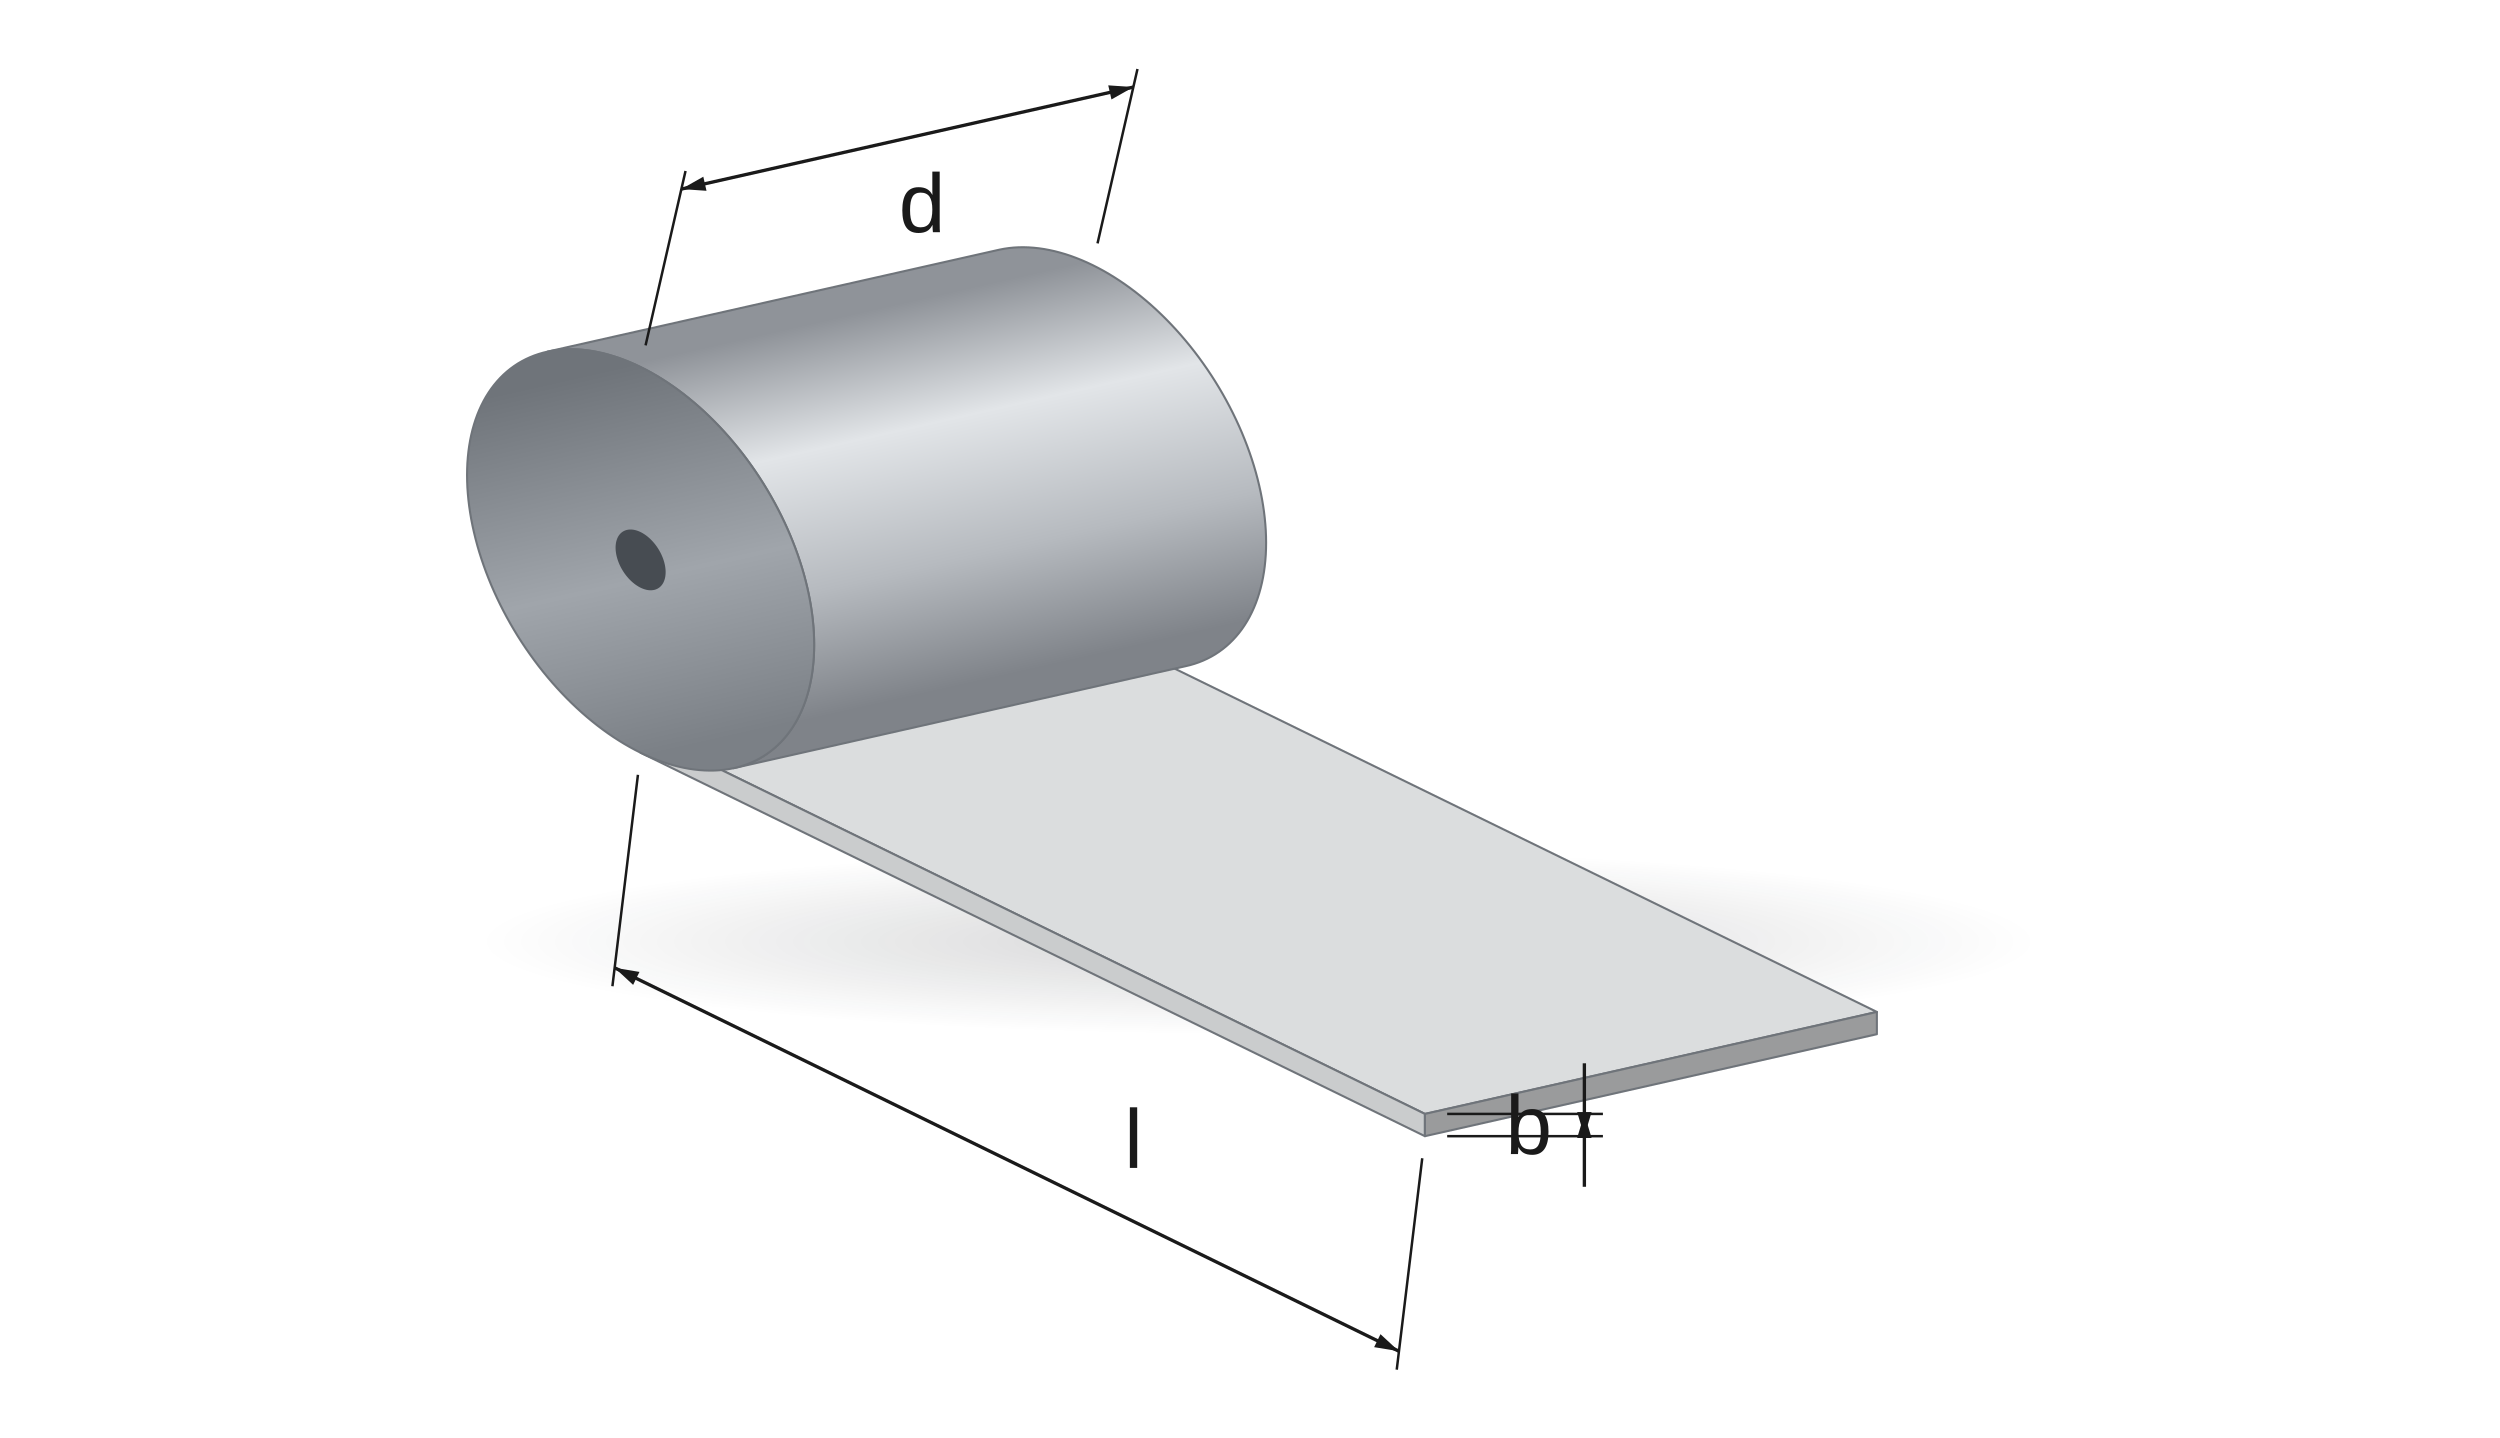
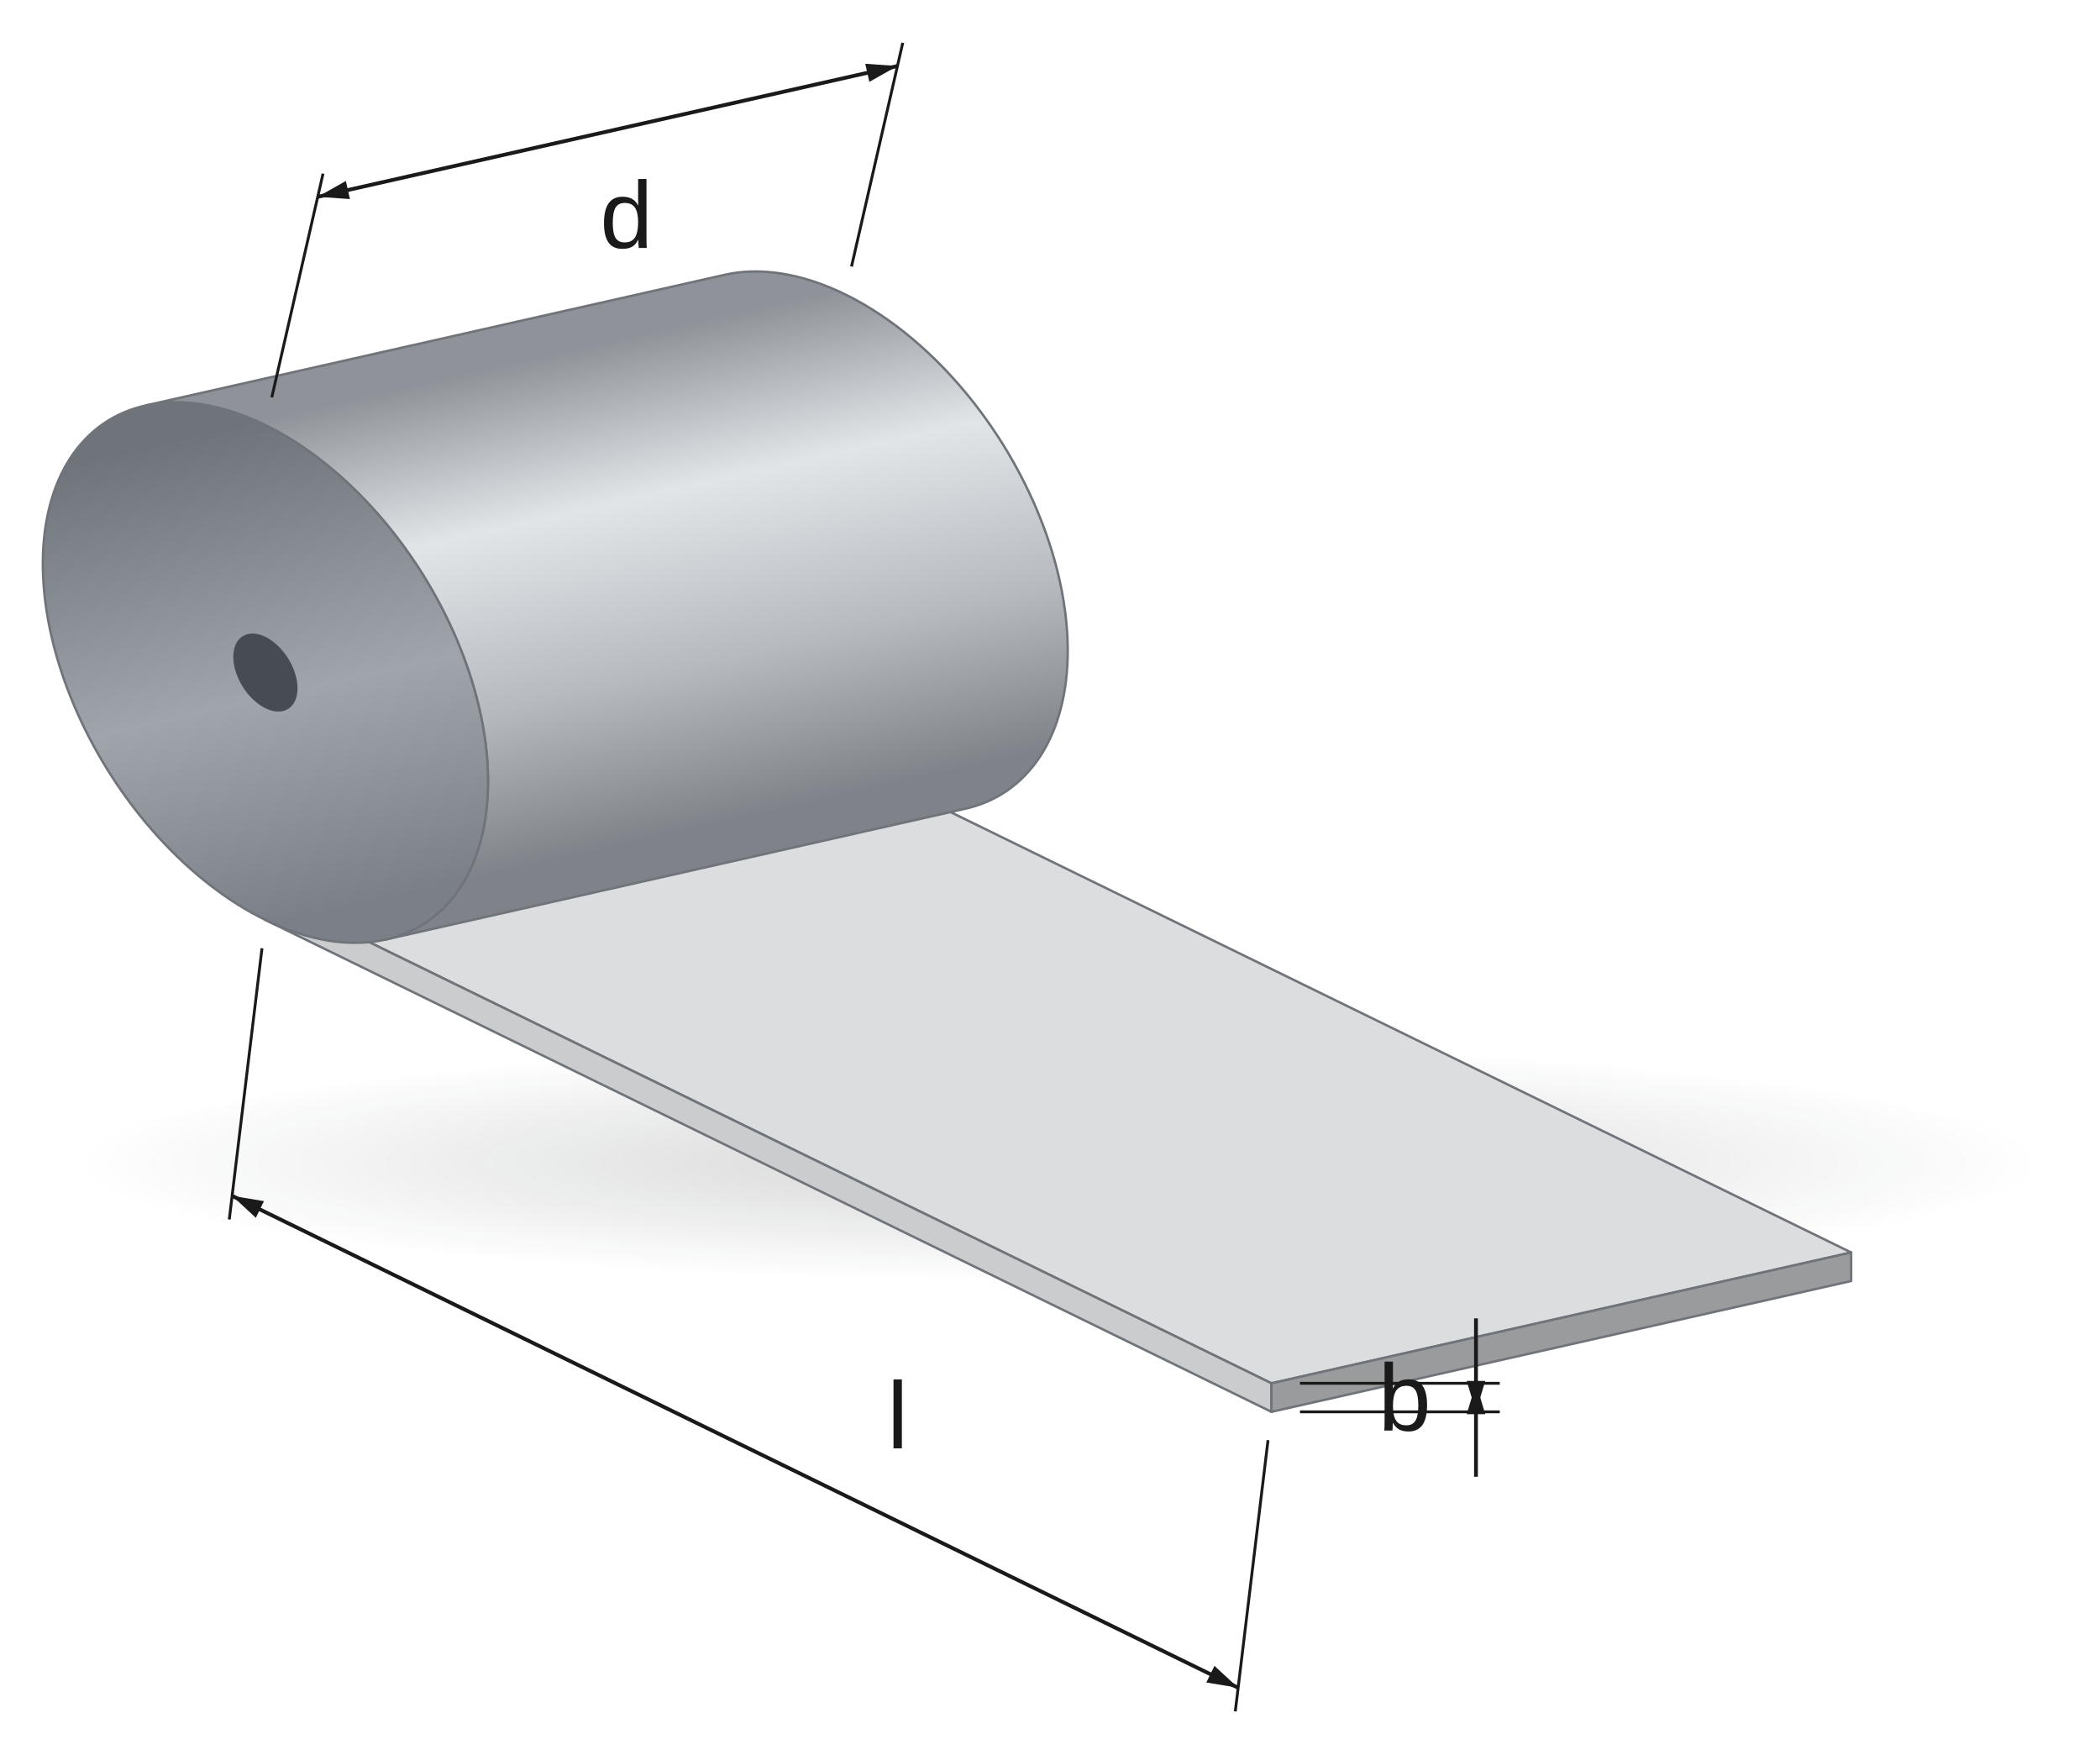
- <svg xmlns="http://www.w3.org/2000/svg" viewBox="0 0 1200 690" role="img" aria-label="Ghid dimensiuni – Bandă rulou">
-   <g transform="translate(307.49 268.75) scale(0.89)">
-     <defs>
-       <radialGradient id="sh">
-         <stop offset="0" stop-color="#101418" stop-opacity="0.18" />
-         <stop offset="1" stop-color="#101418" stop-opacity="0" />
-       </radialGradient>
-     </defs>
-     <ellipse cx="333.38" cy="205.9" rx="420" ry="50" fill="url(#sh)" />
-     <polygon points="0,92 423,298.8 666.75,243.8 243.75,37" fill="rgb(219,221,222)" stroke="#6f747a" stroke-width="1.13" stroke-linejoin="round" />
-     <polygon points="0,104 423,310.8 423,298.8 0,92" fill="rgb(202,204,205)" stroke="#6f747a" stroke-width="1.13" stroke-linejoin="round" />
-     <polygon points="423,310.8 666.75,255.8 666.75,243.8 423,298.8" fill="rgb(154,155,156)" stroke="#6f747a" stroke-width="1.13" stroke-linejoin="round" />
-     <defs>
-       <linearGradient id="c3" gradientUnits="userSpaceOnUse" x1="-22.89" y1="-101.45" x2="22.89" y2="101.45">
-         <stop offset="0" stop-color="#8f9399" />
-         <stop offset="0.32" stop-color="#e2e5e8" />
-         <stop offset="0.68" stop-color="#b6babf" />
-         <stop offset="1" stop-color="#7f8389" />
-       </linearGradient>
-     </defs>
-     <path d="M50.15,112.33L52.61,111.74L55.02,111.03L57.37,110.22L59.66,109.3L61.9,108.27L64.07,107.14L66.19,105.9L68.23,104.55L70.21,103.1L72.12,101.55L73.96,99.9L75.72,98.15L77.41,96.3L79.03,94.36L80.57,92.33L82.02,90.2L83.4,87.99L84.69,85.69L85.9,83.3L87.03,80.83L88.07,78.28L89.02,75.66L89.88,72.96L90.66,70.19L91.35,67.34L91.94,64.44L92.45,61.47L92.86,58.43L93.18,55.34L93.42,52.2L93.55,49L93.6,45.76L93.55,42.47L93.42,39.14L93.18,35.77L92.86,32.36L92.45,28.93L91.94,25.46L91.35,21.97L90.66,18.46L89.88,14.93L89.02,11.38L88.07,7.83L87.03,4.26L85.9,0.69L84.69,-2.88L83.4,-6.44L82.02,-10L80.57,-13.55L79.03,-17.09L77.41,-20.61L75.72,-24.11L73.96,-27.58L72.12,-31.03L70.21,-34.45L68.23,-37.84L66.19,-41.18L64.07,-44.49L61.9,-47.75L59.66,-50.96L57.37,-54.13L55.02,-57.24L52.61,-60.3L50.15,-63.29L47.65,-66.22L45.09,-69.09L42.49,-71.89L39.85,-74.62L37.17,-77.27L34.46,-79.85L31.71,-82.35L28.92,-84.77L26.11,-87.1L23.28,-89.35L20.42,-91.51L17.54,-93.58L14.64,-95.56L11.73,-97.44L8.81,-99.23L5.88,-100.92L2.94,-102.51L0,-104L-2.94,-105.39L-5.88,-106.67L-8.81,-107.84L-11.73,-108.92L-14.64,-109.88L-17.54,-110.73L-20.42,-111.48L-23.28,-112.11L-26.11,-112.64L-28.92,-113.05L-31.71,-113.35L-34.46,-113.54L-37.17,-113.62L-39.85,-113.59L-42.49,-113.44L-45.09,-113.18L-47.65,-112.81L-50.15,-112.33L193.6,-167.33L196.1,-167.81L198.66,-168.18L201.26,-168.44L203.9,-168.59L206.58,-168.62L209.29,-168.54L212.04,-168.35L214.83,-168.05L217.64,-167.64L220.47,-167.11L223.33,-166.48L226.21,-165.73L229.11,-164.88L232.02,-163.92L234.94,-162.84L237.87,-161.67L240.81,-160.39L243.75,-159L246.69,-157.51L249.63,-155.92L252.56,-154.23L255.48,-152.44L258.39,-150.56L261.29,-148.58L264.17,-146.51L267.03,-144.35L269.86,-142.1L272.67,-139.77L275.46,-137.35L278.21,-134.85L280.92,-132.27L283.6,-129.62L286.24,-126.89L288.84,-124.09L291.4,-121.22L293.9,-118.29L296.36,-115.3L298.77,-112.24L301.12,-109.13L303.41,-105.96L305.65,-102.75L307.82,-99.49L309.94,-96.18L311.98,-92.84L313.96,-89.45L315.87,-86.03L317.71,-82.58L319.47,-79.11L321.16,-75.61L322.78,-72.09L324.32,-68.55L325.77,-65L327.15,-61.44L328.44,-57.88L329.65,-54.31L330.78,-50.74L331.82,-47.17L332.77,-43.62L333.63,-40.07L334.41,-36.54L335.1,-33.03L335.69,-29.54L336.2,-26.07L336.61,-22.64L336.93,-19.23L337.17,-15.86L337.3,-12.53L337.35,-9.24L337.3,-6L337.17,-2.8L336.93,0.34L336.61,3.43L336.2,6.47L335.69,9.44L335.1,12.34L334.41,15.19L333.63,17.96L332.77,20.66L331.82,23.28L330.78,25.83L329.65,28.3L328.44,30.69L327.15,32.99L325.77,35.2L324.32,37.33L322.78,39.36L321.16,41.3L319.47,43.15L317.71,44.9L315.87,46.55L313.96,48.1L311.98,49.55L309.94,50.9L307.82,52.14L305.65,53.27L303.41,54.3L301.12,55.22L298.77,56.03L296.36,56.74L293.9,57.33Z" fill="url(#c3)" stroke="#6f747a" stroke-width="1.13" stroke-linejoin="round" />
-     <defs>
-       <linearGradient id="c3f" gradientUnits="userSpaceOnUse" x1="-22.89" y1="-101.45" x2="22.89" y2="101.45">
-         <stop offset="0" stop-color="#6f747a" />
-         <stop offset="0.55" stop-color="#a0a5ab" />
-         <stop offset="1" stop-color="#7b8086" />
-       </linearGradient>
-     </defs>
-     <path d="M93.6,45.76L93.55,42.47L93.42,39.14L93.18,35.77L92.86,32.36L92.45,28.93L91.94,25.46L91.35,21.97L90.66,18.46L89.88,14.93L89.02,11.38L88.07,7.83L87.03,4.26L85.9,0.69L84.69,-2.88L83.4,-6.44L82.02,-10L80.57,-13.55L79.03,-17.09L77.41,-20.61L75.72,-24.11L73.96,-27.58L72.12,-31.03L70.21,-34.45L68.23,-37.84L66.19,-41.18L64.07,-44.49L61.9,-47.75L59.66,-50.96L57.37,-54.13L55.02,-57.24L52.61,-60.3L50.15,-63.29L47.65,-66.22L45.09,-69.09L42.49,-71.89L39.85,-74.62L37.17,-77.27L34.46,-79.85L31.71,-82.35L28.92,-84.77L26.11,-87.1L23.28,-89.35L20.42,-91.51L17.54,-93.58L14.64,-95.56L11.73,-97.44L8.81,-99.23L5.88,-100.92L2.94,-102.51L0,-104L-2.94,-105.39L-5.88,-106.67L-8.81,-107.84L-11.73,-108.92L-14.64,-109.88L-17.54,-110.73L-20.42,-111.48L-23.28,-112.11L-26.11,-112.64L-28.92,-113.05L-31.71,-113.35L-34.46,-113.54L-37.17,-113.62L-39.85,-113.59L-42.49,-113.44L-45.09,-113.18L-47.65,-112.81L-50.15,-112.33L-52.61,-111.74L-55.02,-111.03L-57.37,-110.22L-59.66,-109.3L-61.9,-108.27L-64.07,-107.14L-66.19,-105.9L-68.23,-104.55L-70.21,-103.1L-72.12,-101.55L-73.96,-99.9L-75.72,-98.15L-77.41,-96.3L-79.03,-94.36L-80.57,-92.33L-82.02,-90.2L-83.4,-87.99L-84.69,-85.69L-85.9,-83.3L-87.03,-80.83L-88.07,-78.28L-89.02,-75.66L-89.88,-72.96L-90.66,-70.19L-91.35,-67.34L-91.94,-64.44L-92.45,-61.47L-92.86,-58.43L-93.18,-55.34L-93.42,-52.2L-93.55,-49L-93.6,-45.76L-93.55,-42.47L-93.42,-39.14L-93.18,-35.77L-92.86,-32.36L-92.45,-28.93L-91.94,-25.46L-91.35,-21.97L-90.66,-18.46L-89.88,-14.93L-89.02,-11.38L-88.07,-7.83L-87.03,-4.26L-85.9,-0.69L-84.69,2.88L-83.4,6.44L-82.02,10L-80.57,13.55L-79.03,17.09L-77.41,20.61L-75.72,24.11L-73.96,27.58L-72.12,31.03L-70.21,34.45L-68.23,37.84L-66.19,41.18L-64.07,44.49L-61.9,47.75L-59.66,50.96L-57.37,54.13L-55.02,57.24L-52.61,60.3L-50.15,63.29L-47.65,66.22L-45.09,69.09L-42.49,71.89L-39.85,74.62L-37.17,77.27L-34.46,79.85L-31.71,82.35L-28.92,84.77L-26.11,87.1L-23.28,89.35L-20.42,91.51L-17.54,93.58L-14.64,95.56L-11.73,97.44L-8.81,99.23L-5.88,100.92L-2.94,102.51L0,104L2.94,105.39L5.88,106.67L8.81,107.84L11.73,108.92L14.64,109.88L17.54,110.73L20.42,111.48L23.28,112.11L26.11,112.64L28.92,113.05L31.71,113.35L34.46,113.54L37.17,113.62L39.85,113.59L42.49,113.44L45.09,113.18L47.65,112.81L50.15,112.33L52.61,111.74L55.02,111.03L57.37,110.22L59.66,109.3L61.9,108.27L64.07,107.14L66.19,105.9L68.23,104.55L70.21,103.1L72.12,101.55L73.96,99.9L75.72,98.15L77.41,96.3L79.03,94.36L80.57,92.33L82.02,90.2L83.4,87.99L84.69,85.69L85.9,83.3L87.03,80.83L88.07,78.28L89.02,75.66L89.88,72.96L90.66,70.19L91.35,67.34L91.94,64.44L92.45,61.47L92.86,58.43L93.18,55.34L93.42,52.2L93.55,49Z" fill-rule="evenodd" fill="url(#c3f)" stroke="#6f747a" stroke-width="1.13" />
-     <path d="M13.5,6.6L13.49,6.13L13.47,5.65L13.44,5.16L13.39,4.67L13.33,4.17L13.26,3.67L13.17,3.17L13.08,2.66L12.96,2.15L12.84,1.64L12.7,1.13L12.55,0.61L12.39,0.1L12.22,-0.41L12.03,-0.93L11.83,-1.44L11.62,-1.95L11.4,-2.46L11.17,-2.97L10.92,-3.48L10.67,-3.98L10.4,-4.48L10.13,-4.97L9.84,-5.46L9.55,-5.94L9.24,-6.42L8.93,-6.89L8.61,-7.35L8.27,-7.81L7.94,-8.26L7.59,-8.7L7.23,-9.13L6.87,-9.55L6.5,-9.97L6.13,-10.37L5.75,-10.76L5.36,-11.15L4.97,-11.52L4.57,-11.88L4.17,-12.23L3.77,-12.56L3.36,-12.89L2.94,-13.2L2.53,-13.5L2.11,-13.78L1.69,-14.05L1.27,-14.31L0.85,-14.56L0.42,-14.79L0,-15L-0.42,-15.2L-0.85,-15.38L-1.27,-15.55L-1.69,-15.71L-2.11,-15.85L-2.53,-15.97L-2.94,-16.08L-3.36,-16.17L-3.77,-16.25L-4.17,-16.31L-4.57,-16.35L-4.97,-16.38L-5.36,-16.39L-5.75,-16.38L-6.13,-16.36L-6.5,-16.32L-6.87,-16.27L-7.23,-16.2L-7.59,-16.12L-7.94,-16.01L-8.27,-15.9L-8.61,-15.76L-8.93,-15.62L-9.24,-15.45L-9.55,-15.27L-9.84,-15.08L-10.13,-14.87L-10.4,-14.65L-10.67,-14.41L-10.92,-14.16L-11.17,-13.89L-11.4,-13.61L-11.62,-13.32L-11.83,-13.01L-12.03,-12.69L-12.22,-12.36L-12.39,-12.01L-12.55,-11.66L-12.7,-11.29L-12.84,-10.91L-12.96,-10.52L-13.08,-10.12L-13.17,-9.71L-13.26,-9.29L-13.33,-8.87L-13.39,-8.43L-13.44,-7.98L-13.47,-7.53L-13.49,-7.07L-13.5,-6.6L-13.49,-6.13L-13.47,-5.65L-13.44,-5.16L-13.39,-4.67L-13.33,-4.17L-13.26,-3.67L-13.17,-3.17L-13.08,-2.66L-12.96,-2.15L-12.84,-1.64L-12.7,-1.13L-12.55,-0.61L-12.39,-0.1L-12.22,0.41L-12.03,0.93L-11.83,1.44L-11.62,1.95L-11.4,2.46L-11.17,2.97L-10.92,3.48L-10.67,3.98L-10.4,4.48L-10.13,4.97L-9.84,5.46L-9.55,5.94L-9.24,6.42L-8.93,6.89L-8.61,7.35L-8.27,7.81L-7.94,8.26L-7.59,8.7L-7.23,9.13L-6.87,9.55L-6.5,9.97L-6.13,10.37L-5.75,10.76L-5.36,11.15L-4.97,11.52L-4.57,11.88L-4.17,12.23L-3.77,12.56L-3.36,12.89L-2.94,13.2L-2.53,13.5L-2.11,13.78L-1.69,14.05L-1.27,14.31L-0.85,14.56L-0.42,14.79L0,15L0.42,15.2L0.85,15.38L1.27,15.55L1.69,15.71L2.11,15.85L2.53,15.97L2.94,16.08L3.36,16.17L3.77,16.25L4.17,16.31L4.57,16.35L4.97,16.38L5.36,16.39L5.75,16.38L6.13,16.36L6.5,16.32L6.87,16.27L7.23,16.2L7.59,16.12L7.94,16.01L8.27,15.9L8.61,15.76L8.93,15.62L9.24,15.45L9.55,15.27L9.84,15.08L10.13,14.87L10.4,14.65L10.67,14.41L10.92,14.16L11.17,13.89L11.4,13.61L11.62,13.32L11.83,13.01L12.03,12.69L12.22,12.36L12.39,12.01L12.55,11.66L12.7,11.29L12.84,10.91L12.96,10.52L13.08,10.12L13.17,9.71L13.26,9.29L13.33,8.87L13.39,8.43L13.44,7.98L13.47,7.53L13.49,7.07Z" fill="#474c52" />
-     <line x1="2.68" y1="-115.7" x2="24.23" y2="-209.75" stroke="#1a1a1a" stroke-width="1.35" />
-     <line x1="246.43" y1="-170.7" x2="267.98" y2="-264.75" stroke="#1a1a1a" stroke-width="1.35" />
-     <line x1="22" y1="-200" x2="265.75" y2="-255" stroke="#1a1a1a" stroke-width="1.8" />
-     <polygon points="22,-200 33.82,-206.67 35.54,-199.06" fill="#1a1a1a" />
-     <polygon points="265.75,-255 253.93,-248.33 252.21,-255.94" fill="#1a1a1a" />
-     <text x="151.8" y="-192.38" font-family="Arial, Helvetica, sans-serif" font-size="45.11" fill="#1a1a1a" text-anchor="middle" dominant-baseline="central">d</text>
-     <line x1="435" y1="310.8" x2="519" y2="310.8" stroke="#1a1a1a" stroke-width="1.35" />
-     <line x1="435" y1="298.8" x2="519" y2="298.8" stroke="#1a1a1a" stroke-width="1.35" />
-     <line x1="509" y1="338.1" x2="509" y2="271.5" stroke="#1a1a1a" stroke-width="1.8" />
-     <polygon points="509,310.8 505.1,297.8 512.9,297.8" fill="#1a1a1a" />
-     <polygon points="509,298.8 512.9,311.8 505.1,311.8" fill="#1a1a1a" />
-     <text x="479" y="304.8" font-family="Arial, Helvetica, sans-serif" font-size="45.11" fill="#1a1a1a" text-anchor="middle" dominant-baseline="central">b</text>
-     <line x1="-1.44" y1="115.91" x2="-15.2" y2="229.93" stroke="#1a1a1a" stroke-width="1.35" />
-     <line x1="421.56" y1="322.71" x2="407.8" y2="436.73" stroke="#1a1a1a" stroke-width="1.35" />
-     <line x1="-14" y1="220" x2="409" y2="426.8" stroke="#1a1a1a" stroke-width="1.8" />
-     <polygon points="-14,220 -0.61,222.21 -4.03,229.21" fill="#1a1a1a" />
-     <polygon points="409,426.8 395.61,424.59 399.03,417.59" fill="#1a1a1a" />
-     <text x="265.83" y="312.28" font-family="Arial, Helvetica, sans-serif" font-size="45.11" fill="#1a1a1a" text-anchor="middle" dominant-baseline="central">l</text>
-   </g>
+ <svg xmlns="http://www.w3.org/2000/svg" viewBox="-111.6 -282.75 882.98 737.48" role="img" aria-label="Ghid dimensiuni – Bandă rulou">
+   <defs>
+     <radialGradient id="sh">
+       <stop offset="0" stop-color="#101418" stop-opacity="0.18" />
+       <stop offset="1" stop-color="#101418" stop-opacity="0" />
+     </radialGradient>
+   </defs>
+   <ellipse cx="333.38" cy="205.9" rx="420" ry="50" fill="url(#sh)" />
+   <polygon points="0,92 423,298.8 666.75,243.8 243.75,37" fill="rgb(219,221,222)" stroke="#6f747a" stroke-width="1" stroke-linejoin="round" />
+   <polygon points="0,104 423,310.8 423,298.8 0,92" fill="rgb(202,204,205)" stroke="#6f747a" stroke-width="1" stroke-linejoin="round" />
+   <polygon points="423,310.8 666.75,255.8 666.75,243.8 423,298.8" fill="rgb(154,155,156)" stroke="#6f747a" stroke-width="1" stroke-linejoin="round" />
+   <defs>
+     <linearGradient id="c3" gradientUnits="userSpaceOnUse" x1="-22.89" y1="-101.45" x2="22.89" y2="101.45">
+       <stop offset="0" stop-color="#8f9399" />
+       <stop offset="0.32" stop-color="#e2e5e8" />
+       <stop offset="0.68" stop-color="#b6babf" />
+       <stop offset="1" stop-color="#7f8389" />
+     </linearGradient>
+   </defs>
+   <path d="M50.15,112.33L52.61,111.74L55.02,111.03L57.37,110.22L59.66,109.3L61.9,108.27L64.07,107.14L66.19,105.9L68.23,104.55L70.21,103.1L72.12,101.55L73.96,99.9L75.72,98.15L77.41,96.3L79.03,94.36L80.57,92.33L82.02,90.2L83.4,87.99L84.69,85.69L85.9,83.3L87.03,80.83L88.07,78.28L89.02,75.66L89.88,72.96L90.66,70.19L91.35,67.34L91.94,64.44L92.45,61.47L92.86,58.43L93.18,55.34L93.42,52.2L93.55,49L93.6,45.76L93.55,42.47L93.42,39.14L93.18,35.77L92.86,32.36L92.45,28.93L91.94,25.46L91.35,21.97L90.66,18.46L89.88,14.93L89.02,11.38L88.07,7.83L87.03,4.26L85.9,0.69L84.69,-2.88L83.4,-6.44L82.02,-10L80.57,-13.55L79.03,-17.09L77.41,-20.61L75.72,-24.11L73.96,-27.58L72.12,-31.03L70.21,-34.45L68.23,-37.84L66.19,-41.18L64.07,-44.49L61.9,-47.75L59.66,-50.96L57.37,-54.13L55.02,-57.24L52.61,-60.3L50.15,-63.29L47.65,-66.22L45.09,-69.09L42.49,-71.89L39.85,-74.62L37.17,-77.27L34.46,-79.85L31.71,-82.35L28.92,-84.77L26.11,-87.1L23.28,-89.35L20.42,-91.51L17.54,-93.58L14.64,-95.56L11.73,-97.44L8.81,-99.23L5.88,-100.92L2.94,-102.51L0,-104L-2.94,-105.39L-5.88,-106.67L-8.81,-107.84L-11.73,-108.92L-14.64,-109.88L-17.54,-110.73L-20.42,-111.48L-23.28,-112.11L-26.11,-112.64L-28.92,-113.05L-31.71,-113.35L-34.46,-113.54L-37.17,-113.62L-39.85,-113.59L-42.49,-113.44L-45.09,-113.18L-47.65,-112.81L-50.15,-112.33L193.6,-167.33L196.1,-167.81L198.66,-168.18L201.26,-168.44L203.9,-168.59L206.58,-168.62L209.29,-168.54L212.04,-168.35L214.83,-168.05L217.64,-167.64L220.47,-167.11L223.33,-166.48L226.21,-165.73L229.11,-164.88L232.02,-163.92L234.94,-162.84L237.87,-161.67L240.81,-160.39L243.75,-159L246.69,-157.51L249.63,-155.92L252.56,-154.23L255.48,-152.44L258.39,-150.56L261.29,-148.58L264.17,-146.51L267.03,-144.35L269.86,-142.1L272.67,-139.77L275.46,-137.35L278.21,-134.85L280.92,-132.27L283.6,-129.62L286.24,-126.89L288.84,-124.09L291.4,-121.22L293.9,-118.29L296.36,-115.3L298.77,-112.24L301.12,-109.13L303.41,-105.96L305.65,-102.75L307.82,-99.49L309.94,-96.18L311.98,-92.84L313.96,-89.45L315.87,-86.03L317.71,-82.58L319.47,-79.11L321.16,-75.61L322.78,-72.09L324.32,-68.55L325.77,-65L327.15,-61.44L328.44,-57.88L329.65,-54.31L330.78,-50.74L331.82,-47.17L332.77,-43.62L333.63,-40.07L334.41,-36.54L335.1,-33.03L335.69,-29.54L336.2,-26.07L336.61,-22.64L336.93,-19.23L337.17,-15.86L337.3,-12.53L337.35,-9.24L337.3,-6L337.17,-2.8L336.93,0.34L336.61,3.43L336.2,6.47L335.69,9.44L335.1,12.34L334.41,15.19L333.63,17.96L332.77,20.66L331.82,23.28L330.78,25.83L329.65,28.3L328.44,30.69L327.15,32.99L325.77,35.2L324.32,37.33L322.78,39.36L321.16,41.3L319.47,43.15L317.71,44.9L315.87,46.55L313.96,48.1L311.98,49.55L309.94,50.9L307.82,52.14L305.65,53.27L303.41,54.3L301.12,55.22L298.77,56.03L296.36,56.74L293.9,57.33Z" fill="url(#c3)" stroke="#6f747a" stroke-width="1" stroke-linejoin="round" />
+   <defs>
+     <linearGradient id="c3f" gradientUnits="userSpaceOnUse" x1="-22.89" y1="-101.45" x2="22.89" y2="101.45">
+       <stop offset="0" stop-color="#6f747a" />
+       <stop offset="0.55" stop-color="#a0a5ab" />
+       <stop offset="1" stop-color="#7b8086" />
+     </linearGradient>
+   </defs>
+   <path d="M93.6,45.76L93.55,42.47L93.42,39.14L93.18,35.77L92.86,32.36L92.45,28.93L91.94,25.46L91.35,21.97L90.66,18.46L89.88,14.93L89.02,11.38L88.07,7.83L87.03,4.26L85.9,0.69L84.69,-2.88L83.4,-6.44L82.02,-10L80.57,-13.55L79.03,-17.09L77.41,-20.61L75.72,-24.11L73.96,-27.58L72.12,-31.03L70.21,-34.45L68.23,-37.84L66.19,-41.18L64.07,-44.49L61.9,-47.75L59.66,-50.96L57.37,-54.13L55.02,-57.24L52.61,-60.3L50.15,-63.29L47.65,-66.22L45.09,-69.09L42.49,-71.89L39.85,-74.62L37.17,-77.27L34.46,-79.85L31.71,-82.35L28.92,-84.77L26.11,-87.1L23.28,-89.35L20.42,-91.51L17.54,-93.58L14.64,-95.56L11.73,-97.44L8.81,-99.23L5.88,-100.92L2.94,-102.51L0,-104L-2.94,-105.39L-5.88,-106.67L-8.81,-107.84L-11.73,-108.92L-14.64,-109.88L-17.54,-110.73L-20.42,-111.48L-23.28,-112.11L-26.11,-112.64L-28.92,-113.05L-31.71,-113.35L-34.46,-113.54L-37.17,-113.62L-39.85,-113.59L-42.49,-113.44L-45.09,-113.18L-47.65,-112.81L-50.15,-112.33L-52.61,-111.74L-55.02,-111.03L-57.37,-110.22L-59.66,-109.3L-61.9,-108.27L-64.07,-107.14L-66.19,-105.9L-68.23,-104.55L-70.21,-103.1L-72.12,-101.55L-73.96,-99.9L-75.72,-98.15L-77.41,-96.3L-79.03,-94.36L-80.57,-92.33L-82.02,-90.2L-83.4,-87.99L-84.69,-85.69L-85.9,-83.3L-87.03,-80.83L-88.07,-78.28L-89.02,-75.66L-89.88,-72.96L-90.66,-70.19L-91.35,-67.34L-91.94,-64.44L-92.45,-61.47L-92.86,-58.43L-93.18,-55.34L-93.42,-52.2L-93.55,-49L-93.6,-45.76L-93.55,-42.47L-93.42,-39.14L-93.18,-35.77L-92.86,-32.36L-92.45,-28.93L-91.94,-25.46L-91.35,-21.97L-90.66,-18.46L-89.88,-14.93L-89.02,-11.38L-88.07,-7.83L-87.03,-4.26L-85.9,-0.69L-84.69,2.88L-83.4,6.44L-82.02,10L-80.57,13.55L-79.03,17.09L-77.41,20.61L-75.72,24.11L-73.96,27.58L-72.12,31.03L-70.21,34.45L-68.23,37.84L-66.19,41.18L-64.07,44.49L-61.9,47.75L-59.66,50.96L-57.37,54.13L-55.02,57.24L-52.61,60.3L-50.15,63.29L-47.65,66.22L-45.09,69.09L-42.49,71.89L-39.85,74.62L-37.17,77.27L-34.46,79.85L-31.71,82.35L-28.92,84.77L-26.11,87.1L-23.28,89.35L-20.42,91.51L-17.54,93.58L-14.64,95.56L-11.73,97.44L-8.81,99.23L-5.88,100.92L-2.94,102.51L0,104L2.94,105.39L5.88,106.67L8.81,107.84L11.73,108.92L14.64,109.88L17.54,110.73L20.42,111.48L23.28,112.11L26.11,112.64L28.92,113.05L31.71,113.35L34.46,113.54L37.17,113.62L39.85,113.59L42.49,113.44L45.09,113.18L47.65,112.81L50.15,112.33L52.61,111.74L55.02,111.03L57.37,110.22L59.66,109.3L61.9,108.27L64.07,107.14L66.19,105.9L68.23,104.55L70.21,103.1L72.12,101.55L73.96,99.9L75.72,98.15L77.41,96.3L79.03,94.36L80.57,92.33L82.02,90.2L83.4,87.99L84.69,85.69L85.9,83.3L87.03,80.83L88.07,78.28L89.02,75.66L89.88,72.96L90.66,70.19L91.35,67.34L91.94,64.44L92.45,61.47L92.86,58.43L93.18,55.34L93.42,52.2L93.55,49Z" fill-rule="evenodd" fill="url(#c3f)" stroke="#6f747a" stroke-width="1" />
+   <path d="M13.5,6.6L13.49,6.13L13.47,5.65L13.44,5.16L13.39,4.67L13.33,4.17L13.26,3.67L13.17,3.17L13.08,2.66L12.96,2.15L12.84,1.64L12.7,1.13L12.55,0.61L12.39,0.1L12.22,-0.41L12.03,-0.93L11.83,-1.44L11.62,-1.95L11.4,-2.46L11.17,-2.97L10.92,-3.48L10.67,-3.98L10.4,-4.48L10.13,-4.97L9.84,-5.46L9.55,-5.94L9.24,-6.42L8.93,-6.89L8.61,-7.35L8.27,-7.81L7.94,-8.26L7.59,-8.7L7.23,-9.13L6.87,-9.55L6.5,-9.97L6.13,-10.37L5.75,-10.76L5.36,-11.15L4.97,-11.52L4.57,-11.88L4.17,-12.23L3.77,-12.56L3.36,-12.89L2.94,-13.2L2.53,-13.5L2.11,-13.78L1.69,-14.05L1.27,-14.31L0.85,-14.56L0.42,-14.79L0,-15L-0.42,-15.2L-0.85,-15.38L-1.27,-15.55L-1.69,-15.71L-2.11,-15.85L-2.53,-15.97L-2.94,-16.08L-3.36,-16.17L-3.77,-16.25L-4.17,-16.31L-4.57,-16.35L-4.97,-16.38L-5.36,-16.39L-5.75,-16.38L-6.13,-16.36L-6.5,-16.32L-6.87,-16.27L-7.23,-16.2L-7.59,-16.12L-7.94,-16.01L-8.27,-15.9L-8.61,-15.76L-8.93,-15.62L-9.24,-15.45L-9.55,-15.27L-9.84,-15.08L-10.13,-14.87L-10.4,-14.65L-10.67,-14.41L-10.92,-14.16L-11.17,-13.89L-11.4,-13.61L-11.62,-13.32L-11.83,-13.01L-12.03,-12.69L-12.22,-12.36L-12.39,-12.01L-12.55,-11.66L-12.7,-11.29L-12.84,-10.91L-12.96,-10.52L-13.08,-10.12L-13.17,-9.71L-13.26,-9.29L-13.33,-8.87L-13.39,-8.43L-13.44,-7.98L-13.47,-7.53L-13.49,-7.07L-13.5,-6.6L-13.49,-6.13L-13.47,-5.65L-13.44,-5.16L-13.39,-4.67L-13.33,-4.17L-13.26,-3.67L-13.17,-3.17L-13.08,-2.66L-12.96,-2.15L-12.84,-1.64L-12.7,-1.13L-12.55,-0.61L-12.39,-0.1L-12.22,0.41L-12.03,0.93L-11.83,1.44L-11.62,1.95L-11.4,2.46L-11.17,2.97L-10.92,3.48L-10.67,3.98L-10.4,4.48L-10.13,4.97L-9.84,5.46L-9.55,5.94L-9.24,6.42L-8.93,6.89L-8.61,7.35L-8.27,7.81L-7.94,8.26L-7.59,8.7L-7.23,9.13L-6.87,9.55L-6.5,9.97L-6.13,10.37L-5.75,10.76L-5.36,11.15L-4.97,11.52L-4.57,11.88L-4.17,12.23L-3.77,12.56L-3.36,12.89L-2.94,13.2L-2.53,13.5L-2.11,13.78L-1.69,14.05L-1.27,14.31L-0.85,14.56L-0.42,14.79L0,15L0.42,15.2L0.85,15.38L1.27,15.55L1.69,15.71L2.11,15.85L2.53,15.97L2.94,16.08L3.36,16.17L3.77,16.25L4.17,16.31L4.57,16.35L4.97,16.38L5.36,16.39L5.75,16.38L6.13,16.36L6.5,16.32L6.87,16.27L7.23,16.2L7.59,16.12L7.94,16.01L8.27,15.9L8.61,15.76L8.93,15.62L9.24,15.45L9.55,15.27L9.84,15.08L10.13,14.87L10.4,14.65L10.67,14.41L10.92,14.16L11.17,13.89L11.4,13.61L11.62,13.32L11.83,13.01L12.03,12.69L12.22,12.36L12.39,12.01L12.55,11.66L12.7,11.29L12.84,10.91L12.96,10.52L13.08,10.12L13.17,9.71L13.26,9.29L13.33,8.87L13.39,8.43L13.44,7.98L13.47,7.53L13.49,7.07Z" fill="#474c52" />
+   <line x1="2.68" y1="-115.7" x2="24.23" y2="-209.75" stroke="#1a1a1a" stroke-width="1.2" />
+   <line x1="246.43" y1="-170.7" x2="267.98" y2="-264.75" stroke="#1a1a1a" stroke-width="1.2" />
+   <line x1="22" y1="-200" x2="265.75" y2="-255" stroke="#1a1a1a" stroke-width="1.6" />
+   <polygon points="22,-200 33.82,-206.67 35.54,-199.06" fill="#1a1a1a" />
+   <polygon points="265.75,-255 253.93,-248.33 252.21,-255.94" fill="#1a1a1a" />
+   <text x="151.8" y="-192.38" font-family="Arial, Helvetica, sans-serif" font-size="40" fill="#1a1a1a" text-anchor="middle" dominant-baseline="central">d</text>
+   <line x1="435" y1="310.8" x2="519" y2="310.8" stroke="#1a1a1a" stroke-width="1.2" />
+   <line x1="435" y1="298.8" x2="519" y2="298.8" stroke="#1a1a1a" stroke-width="1.2" />
+   <line x1="509" y1="338.1" x2="509" y2="271.5" stroke="#1a1a1a" stroke-width="1.6" />
+   <polygon points="509,310.8 505.1,297.8 512.9,297.8" fill="#1a1a1a" />
+   <polygon points="509,298.8 512.9,311.8 505.1,311.8" fill="#1a1a1a" />
+   <text x="479" y="304.8" font-family="Arial, Helvetica, sans-serif" font-size="40" fill="#1a1a1a" text-anchor="middle" dominant-baseline="central">b</text>
+   <line x1="-1.44" y1="115.91" x2="-15.2" y2="229.93" stroke="#1a1a1a" stroke-width="1.2" />
+   <line x1="421.56" y1="322.71" x2="407.8" y2="436.73" stroke="#1a1a1a" stroke-width="1.2" />
+   <line x1="-14" y1="220" x2="409" y2="426.8" stroke="#1a1a1a" stroke-width="1.6" />
+   <polygon points="-14,220 -0.61,222.21 -4.03,229.21" fill="#1a1a1a" />
+   <polygon points="409,426.8 395.61,424.59 399.03,417.59" fill="#1a1a1a" />
+   <text x="265.83" y="312.28" font-family="Arial, Helvetica, sans-serif" font-size="40" fill="#1a1a1a" text-anchor="middle" dominant-baseline="central">l</text>
</svg>
